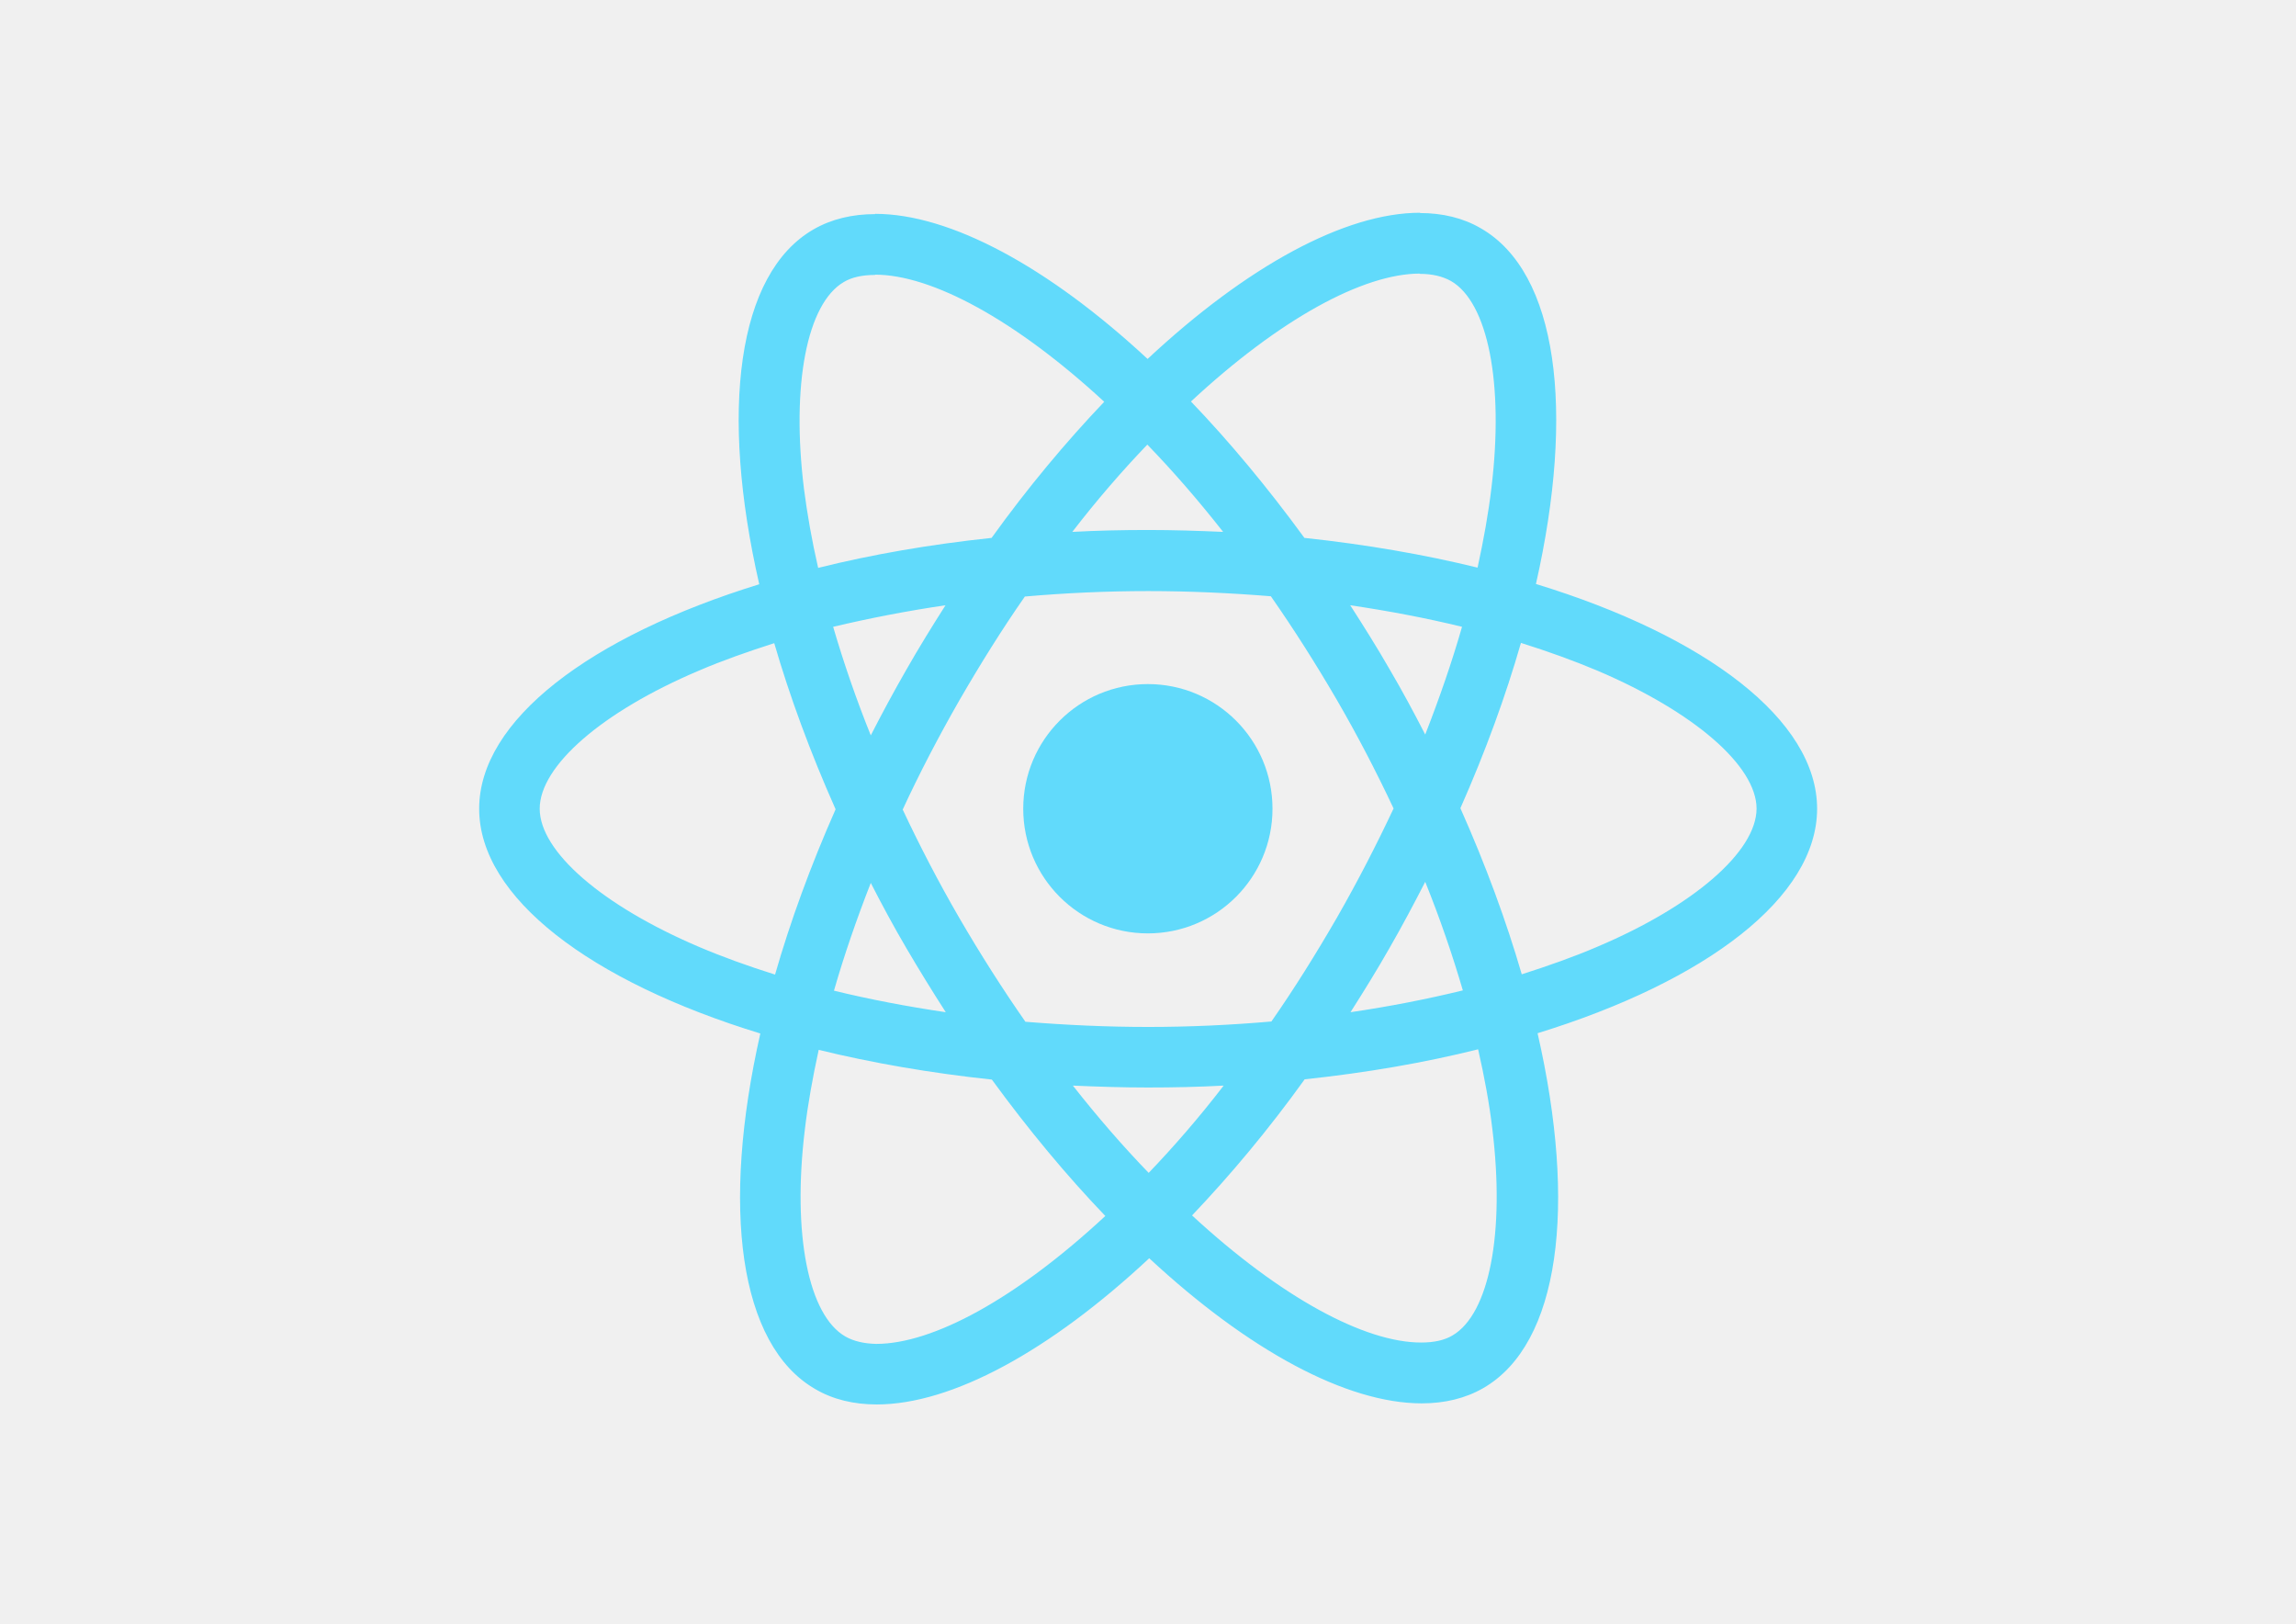
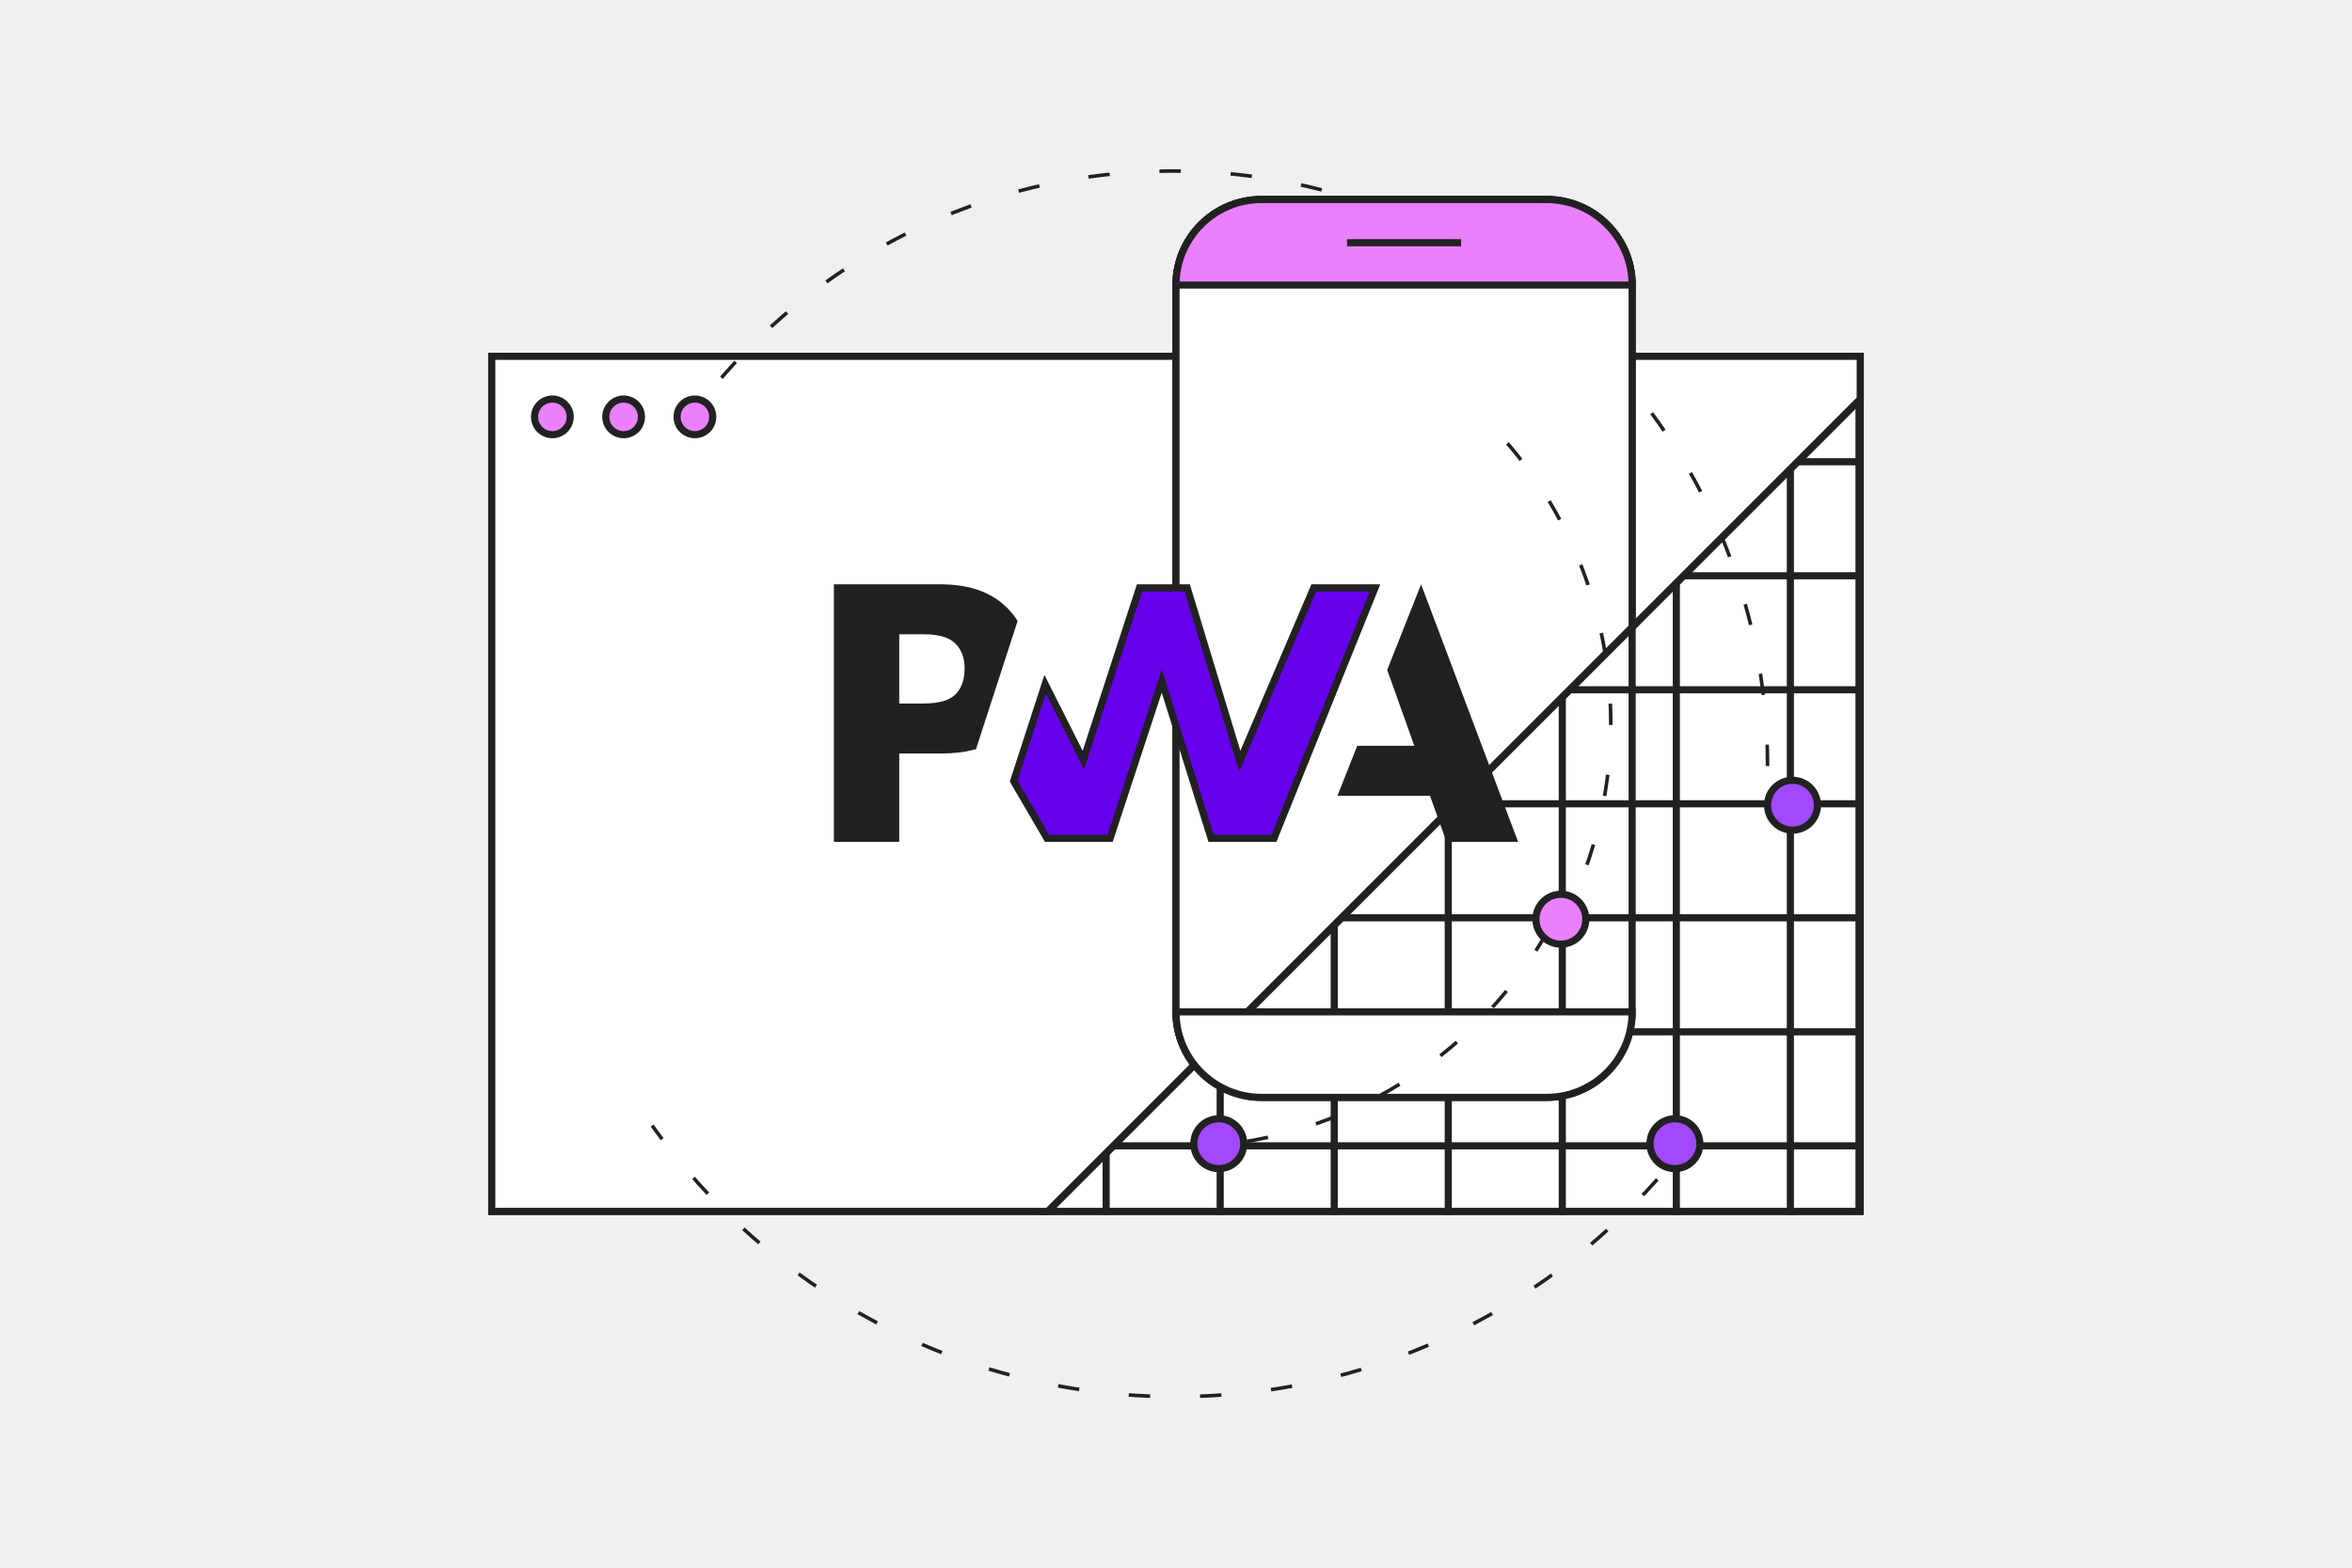
- <svg xmlns="http://www.w3.org/2000/svg" viewBox="0 0 841.9 595.3">
-   <g fill="#61DAFB">
-     <path d="M666.3 296.5c0-32.5-40.7-63.3-103.1-82.4 14.4-63.6 8-114.2-20.2-130.4-6.5-3.8-14.1-5.6-22.4-5.6v22.3c4.6 0 8.3.9 11.4 2.6 13.6 7.8 19.5 37.5 14.9 75.7-1.1 9.4-2.9 19.3-5.1 29.4-19.6-4.8-41-8.5-63.5-10.9-13.5-18.5-27.5-35.3-41.6-50 32.6-30.3 63.2-46.9 84-46.9V78c-27.5 0-63.5 19.6-99.9 53.6-36.4-33.8-72.4-53.2-99.9-53.2v22.3c20.7 0 51.4 16.5 84 46.6-14 14.7-28 31.4-41.3 49.9-22.6 2.4-44 6.1-63.6 11-2.3-10-4-19.7-5.2-29-4.7-38.2 1.1-67.9 14.6-75.8 3-1.8 6.9-2.6 11.5-2.6V78.5c-8.4 0-16 1.8-22.6 5.6-28.1 16.2-34.4 66.7-19.9 130.1-62.2 19.2-102.7 49.9-102.7 82.3 0 32.5 40.7 63.3 103.1 82.4-14.4 63.6-8 114.2 20.2 130.4 6.5 3.8 14.1 5.6 22.5 5.6 27.5 0 63.5-19.6 99.9-53.6 36.4 33.8 72.4 53.2 99.9 53.2 8.4 0 16-1.8 22.6-5.6 28.1-16.2 34.4-66.7 19.9-130.1 62-19.1 102.5-49.9 102.5-82.3zm-130.2-66.7c-3.7 12.9-8.3 26.2-13.5 39.5-4.1-8-8.4-16-13.1-24-4.6-8-9.5-15.8-14.4-23.4 14.2 2.1 27.9 4.7 41 7.9zm-45.8 106.5c-7.8 13.5-15.8 26.3-24.1 38.2-14.9 1.3-30 2-45.2 2-15.1 0-30.2-.7-45-1.9-8.3-11.9-16.4-24.6-24.2-38-7.6-13.1-14.5-26.4-20.8-39.8 6.2-13.4 13.2-26.8 20.7-39.9 7.8-13.5 15.8-26.3 24.1-38.2 14.9-1.3 30-2 45.2-2 15.1 0 30.2.7 45 1.9 8.3 11.9 16.4 24.6 24.2 38 7.6 13.1 14.5 26.4 20.8 39.8-6.3 13.4-13.2 26.8-20.7 39.9zm32.3-13c5.4 13.4 10 26.8 13.8 39.8-13.1 3.2-26.9 5.9-41.2 8 4.9-7.7 9.8-15.6 14.4-23.7 4.6-8 8.9-16.1 13-24.1zM421.2 430c-9.3-9.6-18.6-20.3-27.8-32 9 .4 18.2.7 27.5.7 9.4 0 18.7-.2 27.8-.7-9 11.7-18.3 22.4-27.5 32zm-74.4-58.9c-14.2-2.1-27.9-4.7-41-7.9 3.7-12.9 8.3-26.2 13.5-39.5 4.1 8 8.4 16 13.1 24 4.7 8 9.5 15.8 14.4 23.4zM420.7 163c9.3 9.6 18.6 20.3 27.8 32-9-.4-18.2-.7-27.5-.7-9.4 0-18.7.2-27.8.7 9-11.7 18.3-22.4 27.5-32zm-74 58.9c-4.9 7.7-9.8 15.6-14.4 23.7-4.6 8-8.9 16-13 24-5.4-13.4-10-26.8-13.8-39.8 13.1-3.1 26.9-5.8 41.2-7.9zm-90.5 125.2c-35.4-15.1-58.3-34.9-58.3-50.6 0-15.7 22.9-35.6 58.3-50.6 8.6-3.7 18-7 27.7-10.1 5.7 19.6 13.2 40 22.5 60.9-9.2 20.8-16.6 41.1-22.2 60.6-9.9-3.1-19.3-6.5-28-10.2zM310 490c-13.6-7.8-19.5-37.5-14.9-75.7 1.1-9.4 2.9-19.3 5.1-29.4 19.6 4.8 41 8.5 63.5 10.9 13.5 18.5 27.5 35.3 41.6 50-32.6 30.3-63.2 46.9-84 46.9-4.5-.1-8.3-1-11.3-2.7zm237.2-76.2c4.7 38.2-1.1 67.9-14.6 75.8-3 1.8-6.9 2.6-11.5 2.6-20.7 0-51.4-16.5-84-46.6 14-14.7 28-31.4 41.3-49.9 22.6-2.4 44-6.1 63.6-11 2.3 10.1 4.1 19.8 5.2 29.1zm38.5-66.7c-8.6 3.7-18 7-27.7 10.1-5.7-19.6-13.2-40-22.5-60.9 9.2-20.8 16.6-41.1 22.2-60.6 9.9 3.1 19.3 6.5 28.1 10.2 35.4 15.1 58.3 34.9 58.3 50.6-.1 15.7-23 35.6-58.4 50.6zM320.8 78.4z" />
-     <circle cx="420.9" cy="296.5" r="45.7" />
-     <path d="M520.5 78.1z" />
+ <svg xmlns="http://www.w3.org/2000/svg" width="330" height="220" fill="none">
+   <path fill-rule="evenodd" clip-rule="evenodd" d="M69 50h192v120H69V50z" fill="#fff" stroke="#212121" />
+   <path fill-rule="evenodd" clip-rule="evenodd" d="M147 170h113.832V56.168L147 170z" fill="#fff" />
+   <path d="M260.832 170v.5h.5v-.5h-.5zM147 170l-.354-.354-.853.854H147v-.5zM260.832 56.168h.5v-1.207l-.854.854.354.353zm0 113.332H147v1h113.832v-1zm-.5-113.332V170h1V56.168h-1zM147.354 170.354 261.185 56.522l-.707-.707-113.832 113.831.708.708z" fill="#212121" />
+   <mask id="a" mask-type="alpha" maskUnits="userSpaceOnUse" x="145" y="54" width="117" height="117">
+     <path fill-rule="evenodd" clip-rule="evenodd" d="M147 170h113.832V56.168L147 170z" fill="#fff" />
+     <path d="M260.832 170v.5h.5v-.5h-.5zM147 170l-.354-.354-.853.854H147v-.5zM260.832 56.168h.5v-1.207l-.854.854.354.353zm0 113.332H147v1h113.832v-1zm-.5-113.332V170h1V56.168h-1zM147.354 170.354 261.185 56.522l-.707-.707-113.832 113.831.708.708z" fill="#000" />
+   </mask>
+   <g mask="url(#a)" stroke="#212121">
+     <path d="M155.2 224.8v-160M171.2 224.8v-160M187.2 224.8v-160M203.2 224.8v-160M219.2 224.8v-160M235.2 224.8v-160M251.2 224.8v-160M123.2 160.8h160M123.2 144.8h160M123.2 128.8h160M123.2 112.8h160M123.2 96.8h160M123.2 80.8h160M123.2 64.8h160" />
  </g>
+   <path fill-rule="evenodd" clip-rule="evenodd" d="M261 56v-6H69v120h78L261 56z" fill="#fff" />
+   <path d="M261 50h.5v-.5h-.5v.5zm0 6 .354.354.146-.147V56h-.5zM69 50v-.5h-.5v.5h.5zm0 120h-.5v.5h.5v-.5zm78 0v.5h.207l.147-.146L147 170zM260.5 50v6h1v-6h-1zM69 50.5h192v-1H69v1zm.5 119.5V50h-1v120h1zm77.5-.5H69v1h78v-1zm.354.854 114-114-.708-.707-114 113.999.708.708z" fill="#212121" />
+   <path d="M77.5 61a2.5 2.5 0 1 0 0-5 2.5 2.5 0 0 0 0 5zM87.5 61a2.5 2.5 0 1 0 0-5 2.5 2.5 0 0 0 0 5zM97.5 61a2.5 2.5 0 1 0 0-5 2.5 2.5 0 0 0 0 5z" fill="#EA80FC" stroke="#212121" />
+   <path d="M232.527 165.5C216.035 184.203 191.895 196 165 196c-30.354 0-57.199-15.027-73.5-38.047M248 107.5c0-46.116-37.384-83.5-83.5-83.5-26.684 0-50.445 12.517-65.731 32" stroke="#212121" stroke-width=".5" stroke-dasharray="3 7" />
+   <rect x="165" y="28" width="64" height="126" rx="12" stroke="#212121" />
+   <path fill-rule="evenodd" clip-rule="evenodd" d="M177 28c-6.627 0-12 5.373-12 12v102c0 2.804.962 5.384 2.573 7.427L229 88V40c0-6.627-5.373-12-12-12h-40z" fill="#fff" />
+   <path d="m167.573 149.427-.392.309.348.442.398-.398-.354-.353zM229 88l.354.354.146-.147V88h-.5zm-63.5-48c0-6.351 5.149-11.5 11.5-11.5v-1c-6.904 0-12.5 5.596-12.5 12.5h1zm0 102V40h-1v102h1zm2.466 7.117A11.447 11.447 0 0 1 165.5 142h-1c0 2.92 1.002 5.608 2.681 7.736l.785-.619zm-.039.663 61.427-61.426-.708-.708-61.426 61.427.707.707zM228.5 40v48h1V40h-1zM217 28.5c6.351 0 11.5 5.149 11.5 11.5h1c0-6.904-5.596-12.5-12.5-12.5v1zm-40 0h40v-1h-40v1z" fill="#212121" />
+   <path d="M165 40c0-6.627 5.373-12 12-12h40c6.627 0 12 5.373 12 12h-64z" fill="#EA80FC" stroke="#212121" />
+   <path d="M165 142h64c0 6.627-5.373 12-12 12h-40c-6.627 0-12-5.373-12-12z" fill="#fff" stroke="#212121" />
+   <path d="M189 34.063h16" stroke="#212121" />
+   <path d="M218.61 130.5c4.711-8.611 7.39-18.492 7.39-29 0-15.576-5.886-29.777-15.555-40.5M165 161c1.854 0 3.689-.084 5.5-.249 20.084-1.825 37.31-13.548 46.759-30.251" stroke="#212121" stroke-width=".5" stroke-dasharray="3 7" />
+   <path d="M171 164a3.5 3.5 0 1 0 0-7 3.5 3.5 0 0 0 0 7zM235 164a3.5 3.5 0 1 0 0-7 3.5 3.5 0 0 0 0 7zM251.5 116.5a3.5 3.5 0 1 0 0-7 3.5 3.5 0 0 0 0 7z" fill="#A249FF" stroke="#212121" />
+   <path d="M219 132.5a3.5 3.5 0 1 0 0-7 3.5 3.5 0 0 0 0 7z" fill="#EA80FC" stroke="#212121" />
+   <g clip-path="url(#b)" stroke="#212121">
+     <path d="m198.905 104.49-3.737-10.462 4.208-10.64 12.901 34.256h-8.965l-2.207-6.142-.119-.331H188.389l2.378-6.013H199.144l-.239-.668z" fill="#212121" />
+     <path d="m146.638 96.024 4.82 9.559.546 1.082.376-1.153 7.499-23.012h6.693l6.981 23.003.399 1.314.539-1.263 9.84-23.054h8.59l-14.17 35.144h-8.828l-6.448-20.595-.466-1.488-.486 1.481-6.766 20.602h-8.858l-4.675-8.023 4.414-13.597z" fill="#6600ED" />
+     <path d="M126.171 105.237h-.5v12.407H117.5V82.5h14.462c4.156 0 7.234 1.191 9.322 3.502l.001.001c.348.383.663.786.944 1.21l-4.228 13.024-1.456 4.485c-1.294.341-2.766.515-4.423.515h-5.951zm-.5-6.513v.5h3.939c2.271 0 3.991-.48 4.97-1.604.859-.974 1.262-2.266 1.262-3.819 0-1.56-.466-2.859-1.439-3.838-1.004-1.01-2.643-1.45-4.768-1.45h-3.964v10.21z" fill="#212121" />
+   </g>
+   <defs>
+     <clipPath id="b">
+       <path fill="#fff" transform="translate(117 82)" d="M0 0h96v36.144H0z" />
+     </clipPath>
+   </defs>
</svg>
